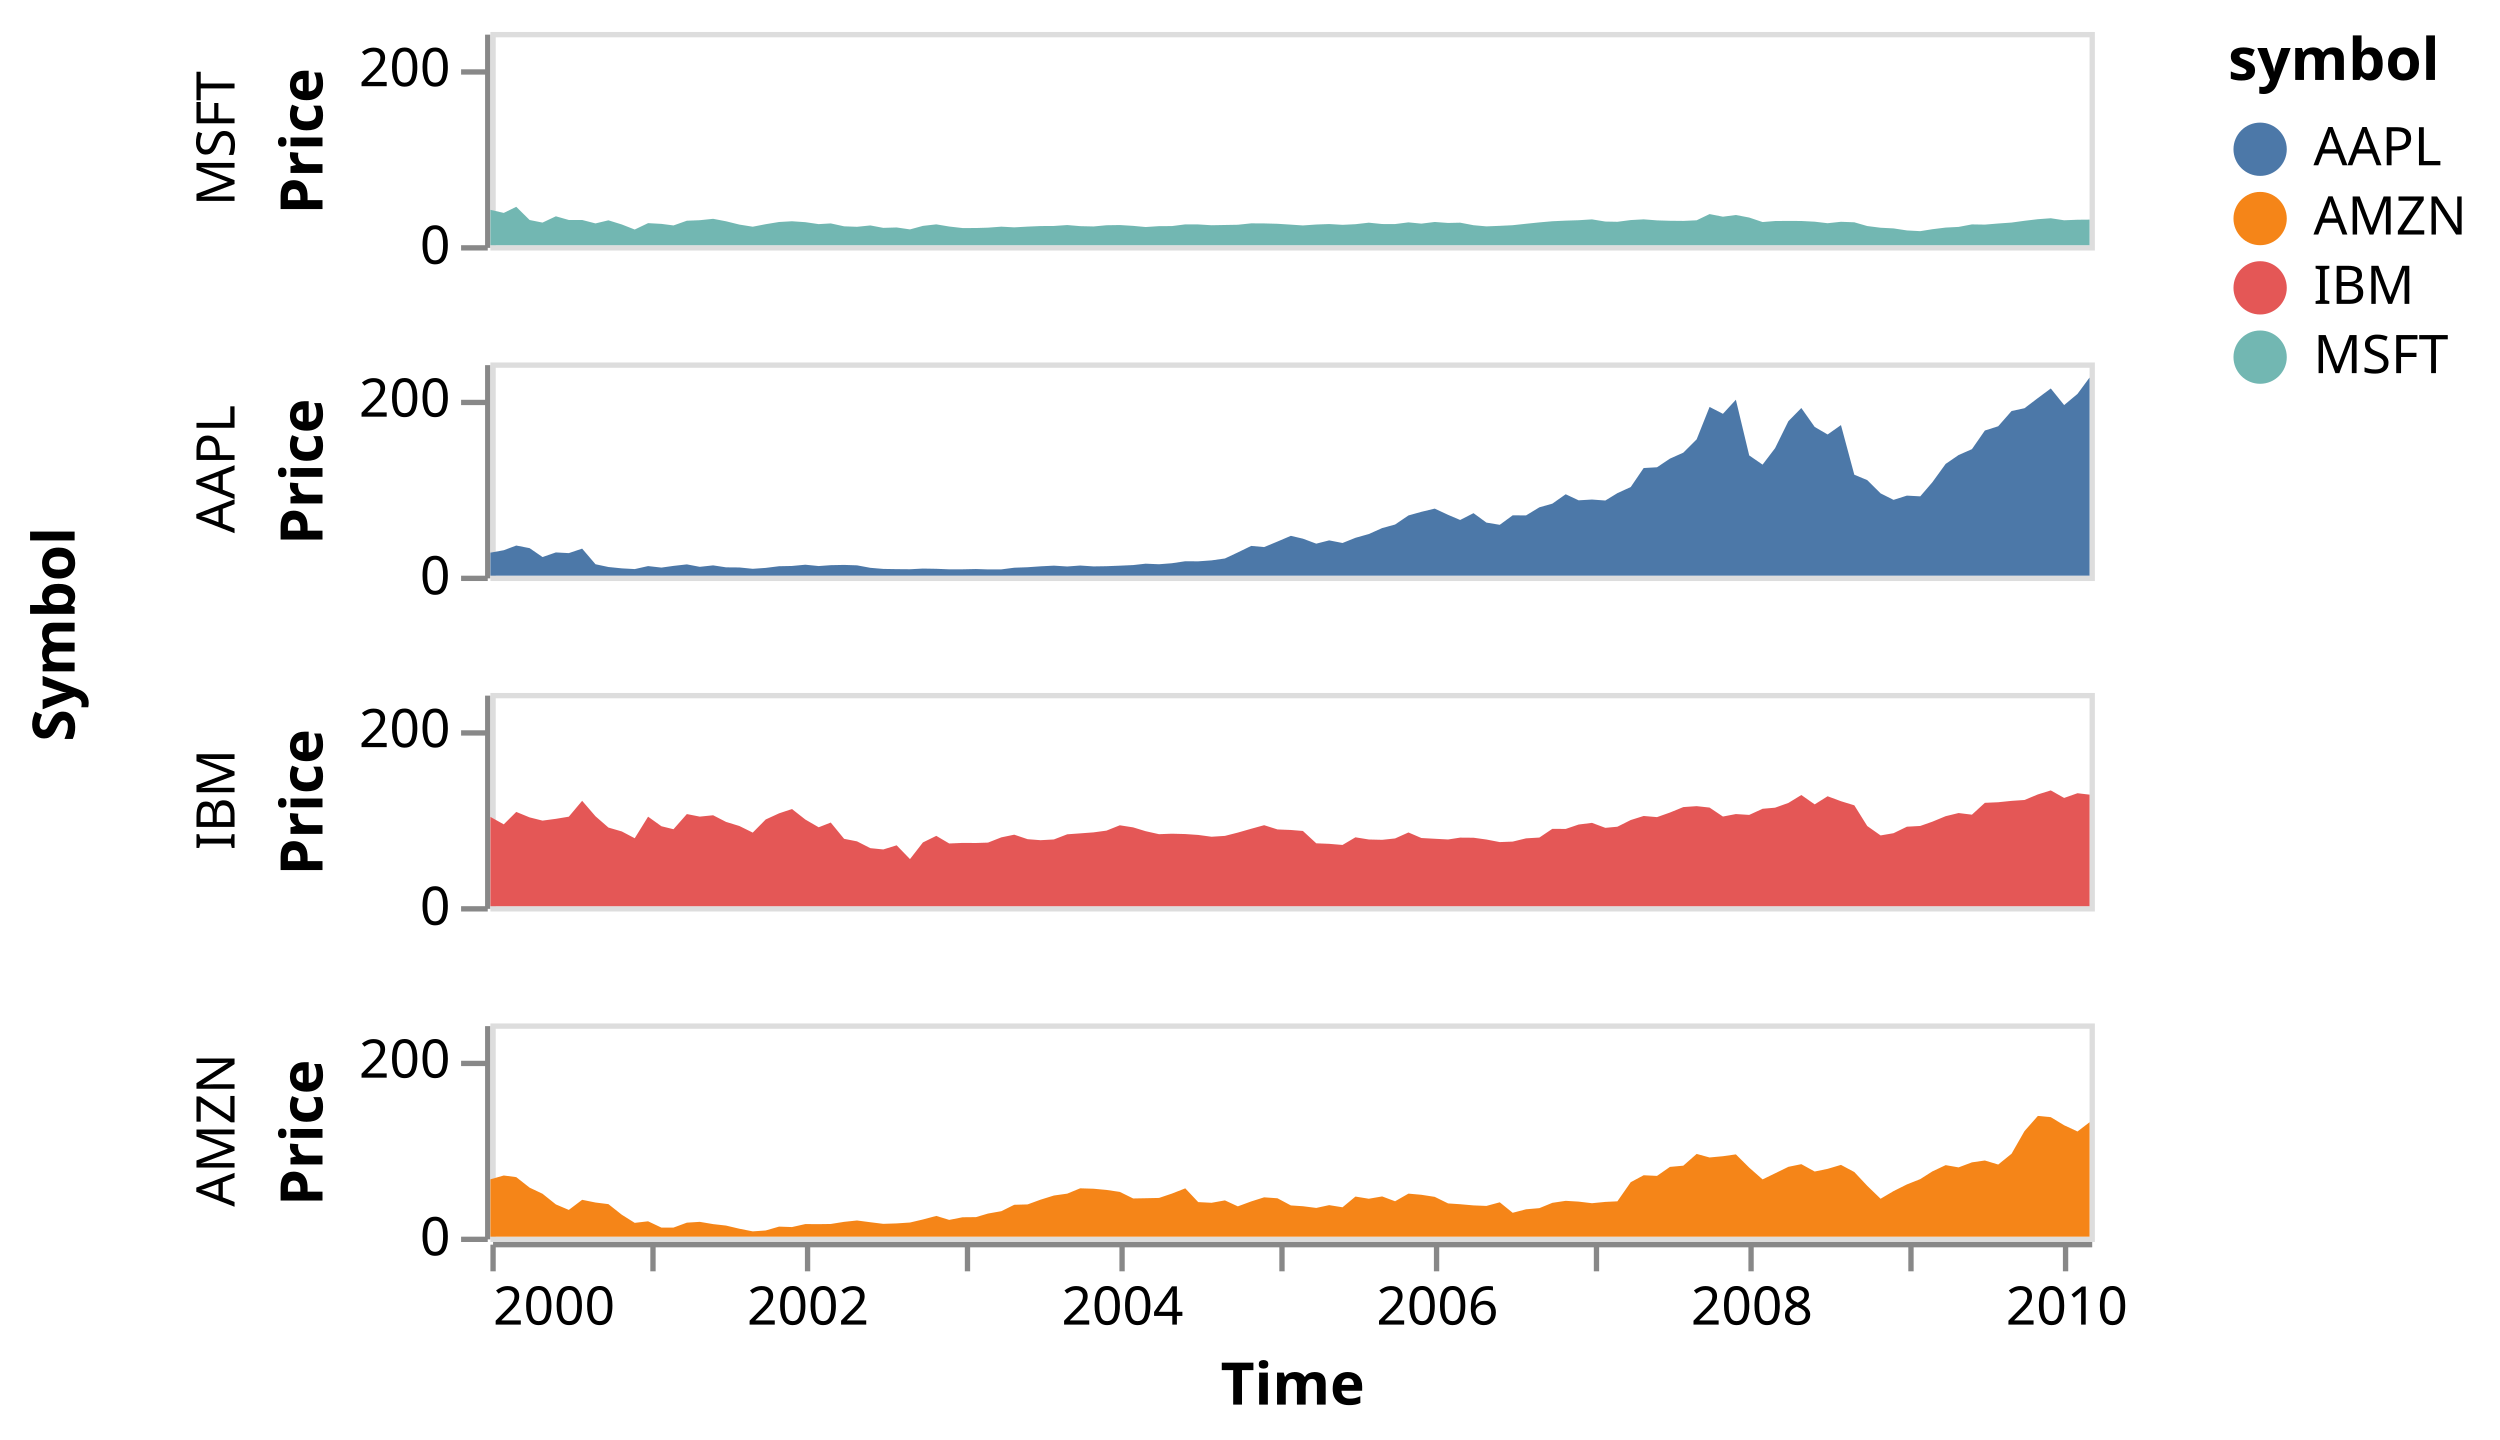
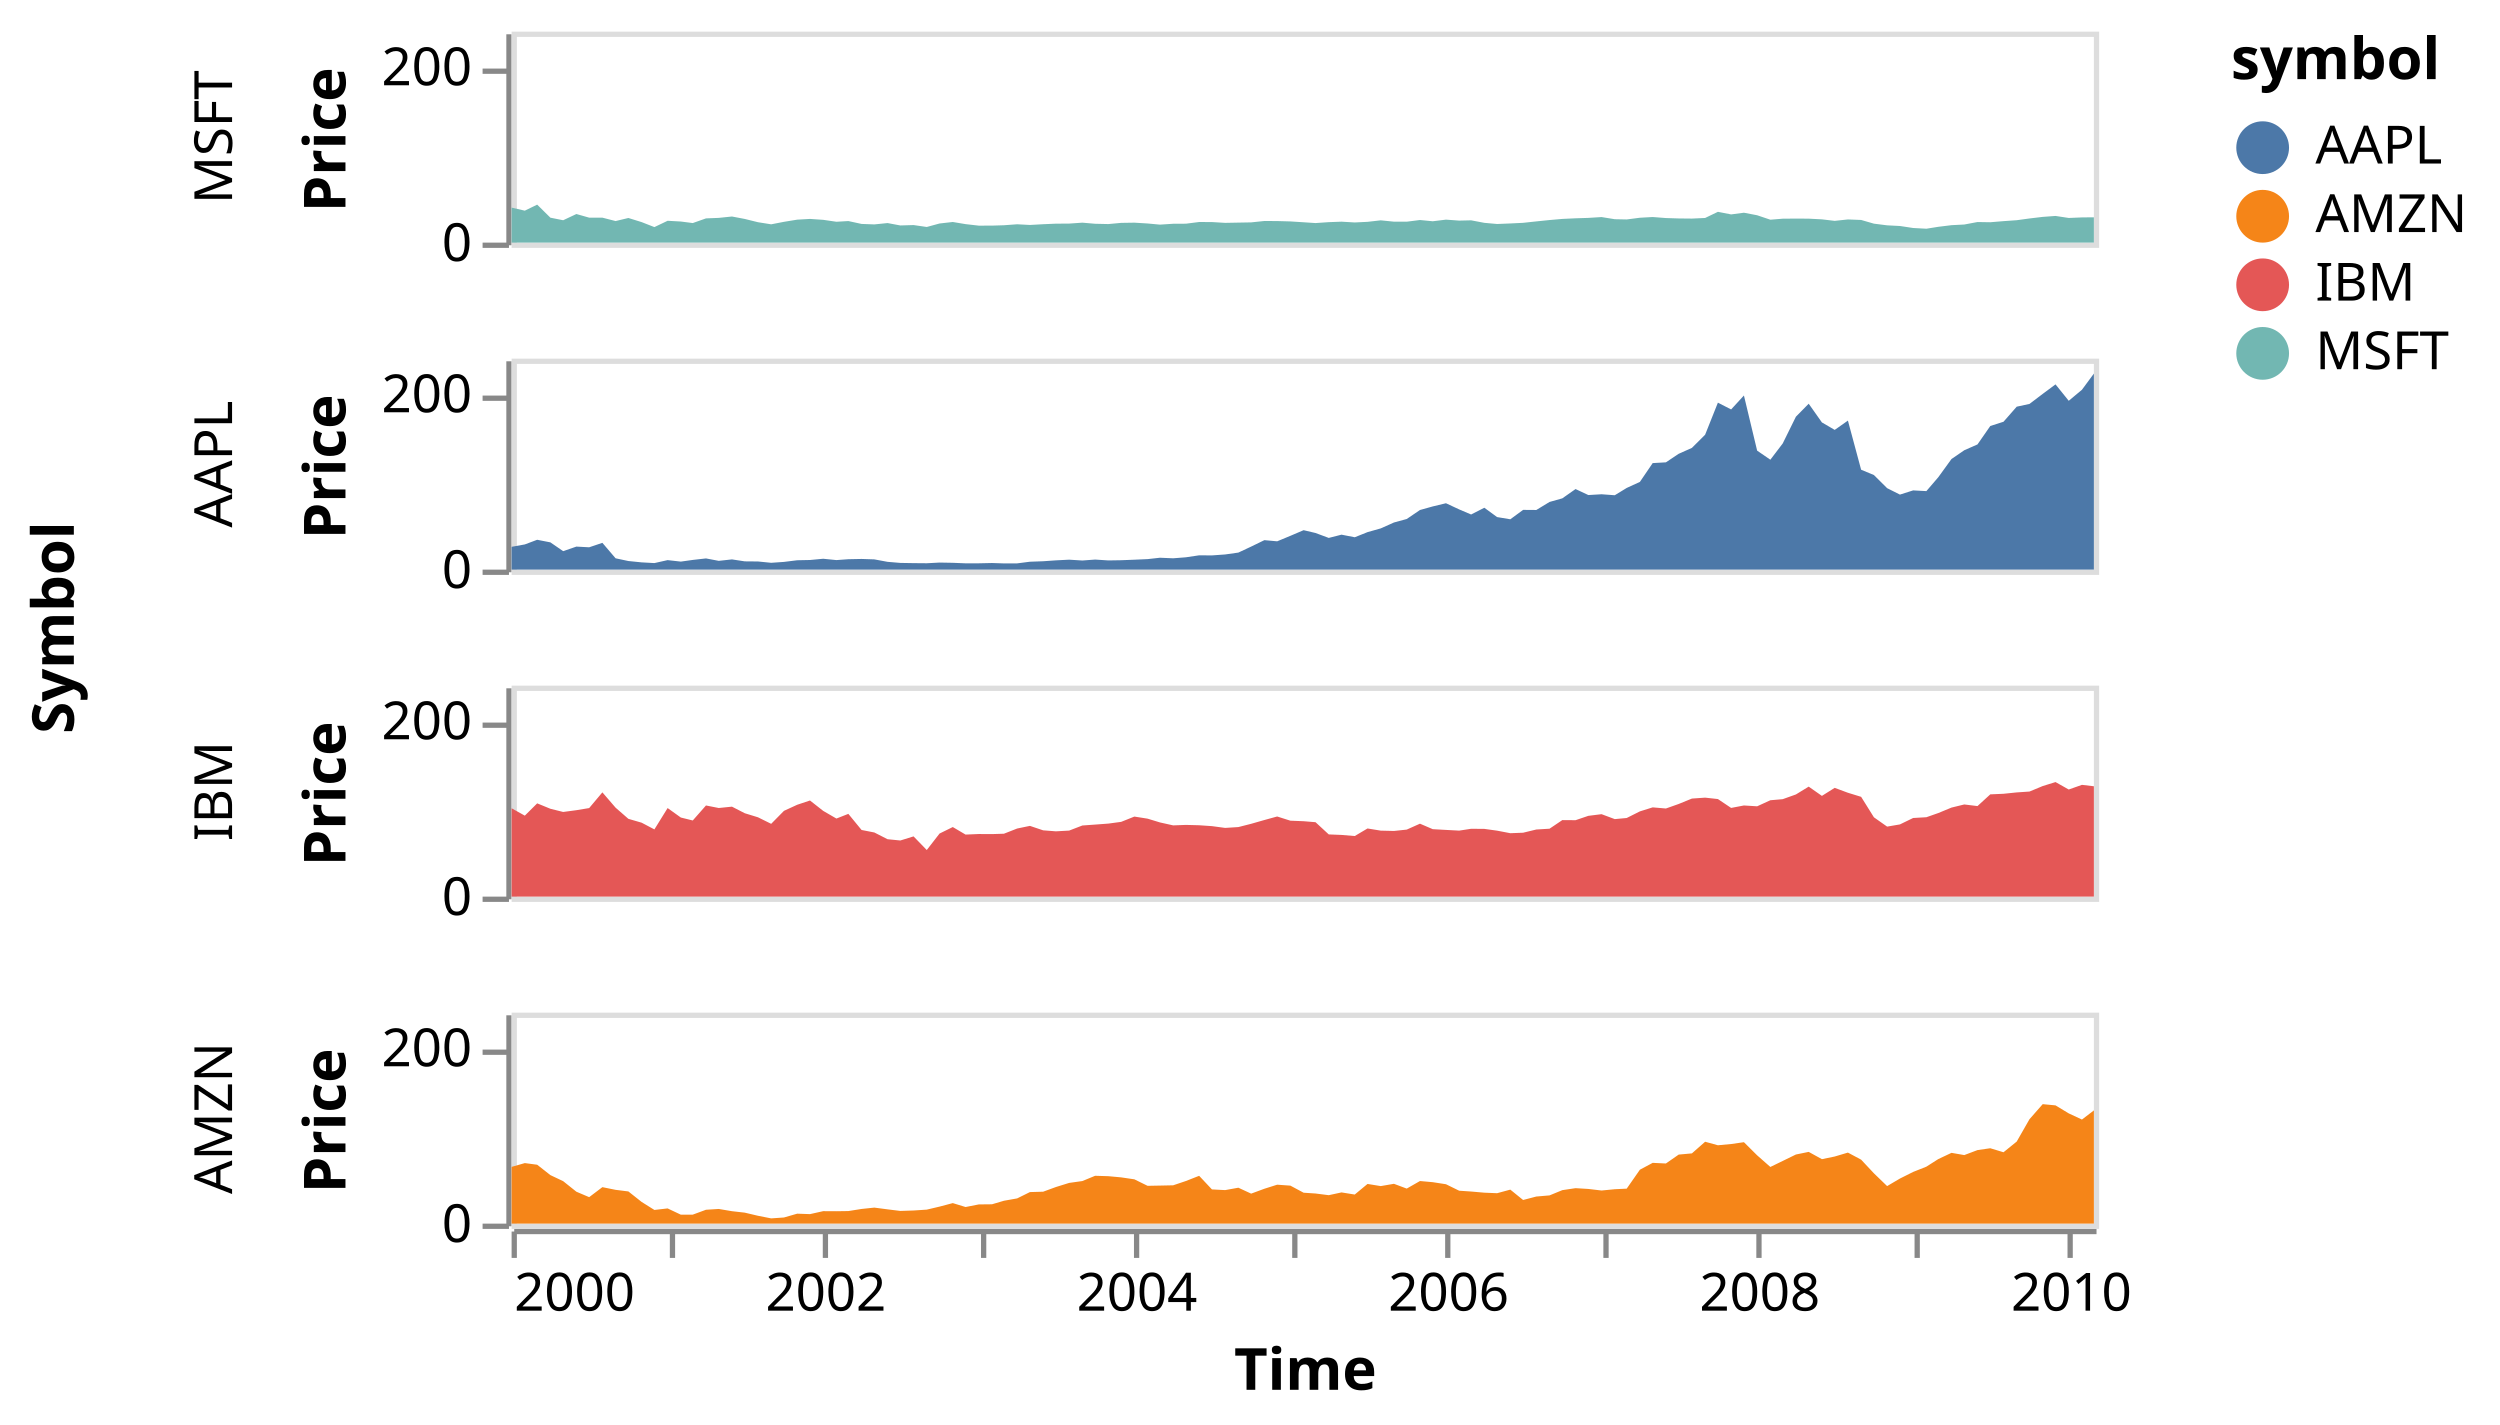
- <svg xmlns="http://www.w3.org/2000/svg" class="marks" width="469" height="270" viewBox="0 0 469 270" version="1.1">
-   <g transform="translate(92,6)">
+ <svg xmlns="http://www.w3.org/2000/svg" class="marks" width="474" height="270" viewBox="0 0 474 270" version="1.1">
+   <g transform="translate(97,6)">
    <g class="mark-group role-frame root">
      <g transform="translate(0,0)">
        <path class="background" d="M0,0h0v0h0Z" style="fill: none;" />
        <g>
          <g class="mark-group role-row-title row-title">
-             <g transform="translate(-66,113)">
+             <g transform="translate(-71,113)">
              <path class="background" d="M0,0h0v0h0Z" style="fill: none;" />
              <g>
                <g class="mark-text role-title" style="pointer-events: none;">
                  <text text-anchor="middle" transform="translate(-10,0) rotate(-90) translate(0,-2)" style="font-family: sans-serif; font-size: 11px; font-weight: bold; fill: #000; opacity: 1;">Symbol</text>
                </g>
              </g>
            </g>
          </g>
          <g class="mark-group role-row-header row_header">
            <g transform="translate(-1,0)">
              <path class="background" d="M0,0h0v40h0Z" style="fill: none;" />
              <g>
                <g class="mark-text role-title" style="pointer-events: none;">
-                   <text text-anchor="middle" transform="translate(-50,20) rotate(-90) translate(0,3)" style="font-family: sans-serif; font-size: 10px; fill: #000; opacity: 1;">MSFT</text>
+                   <text text-anchor="middle" transform="translate(-50,20) rotate(-90) translate(0,-2)" style="font-family: sans-serif; font-size: 10px; fill: #000; opacity: 1;">MSFT</text>
                </g>
                <g class="mark-group role-axis">
                  <g transform="translate(0.5,0.5)">
                    <path class="background" d="M0,0h0v0h0Z" style="pointer-events: none; fill: none;" />
                    <g>
                      <g class="mark-rule role-axis-tick" style="pointer-events: none;">
                        <line transform="translate(0,40)" x2="-5" y2="0" style="fill: none; stroke: #888; stroke-width: 1; opacity: 1;" />
                        <line transform="translate(0,7)" x2="-5" y2="0" style="fill: none; stroke: #888; stroke-width: 1; opacity: 1;" />
                      </g>
                      <g class="mark-text role-axis-label" style="pointer-events: none;">
                        <text text-anchor="end" transform="translate(-7,43)" style="font-family: sans-serif; font-size: 10px; fill: #000; opacity: 1;">0</text>
                        <text text-anchor="end" transform="translate(-7,9.666667)" style="font-family: sans-serif; font-size: 10px; fill: #000; opacity: 1;">200</text>
                      </g>
                      <g class="mark-rule role-axis-domain" style="pointer-events: none;">
                        <line transform="translate(0,40)" x2="0" y2="-40" style="fill: none; stroke: #888; stroke-width: 1; opacity: 1;" />
                      </g>
                      <g class="mark-text role-axis-title" style="pointer-events: none;">
                        <text text-anchor="middle" transform="translate(-29,20) rotate(-90) translate(0,-2)" style="font-family: sans-serif; font-size: 11px; font-weight: bold; fill: #000; opacity: 1;">Price</text>
                      </g>
                    </g>
                  </g>
                </g>
              </g>
            </g>
            <g transform="translate(-1,62)">
              <path class="background" d="M0,0h0v40h0Z" style="fill: none;" />
              <g>
                <g class="mark-text role-title" style="pointer-events: none;">
-                   <text text-anchor="middle" transform="translate(-50,20) rotate(-90) translate(0,3)" style="font-family: sans-serif; font-size: 10px; fill: #000; opacity: 1;">AAPL</text>
+                   <text text-anchor="middle" transform="translate(-50,20) rotate(-90) translate(0,-2)" style="font-family: sans-serif; font-size: 10px; fill: #000; opacity: 1;">AAPL</text>
                </g>
                <g class="mark-group role-axis">
                  <g transform="translate(0.5,0.5)">
                    <path class="background" d="M0,0h0v0h0Z" style="pointer-events: none; fill: none;" />
                    <g>
                      <g class="mark-rule role-axis-tick" style="pointer-events: none;">
                        <line transform="translate(0,40)" x2="-5" y2="0" style="fill: none; stroke: #888; stroke-width: 1; opacity: 1;" />
                        <line transform="translate(0,7)" x2="-5" y2="0" style="fill: none; stroke: #888; stroke-width: 1; opacity: 1;" />
                      </g>
                      <g class="mark-text role-axis-label" style="pointer-events: none;">
                        <text text-anchor="end" transform="translate(-7,43)" style="font-family: sans-serif; font-size: 10px; fill: #000; opacity: 1;">0</text>
                        <text text-anchor="end" transform="translate(-7,9.666667)" style="font-family: sans-serif; font-size: 10px; fill: #000; opacity: 1;">200</text>
                      </g>
                      <g class="mark-rule role-axis-domain" style="pointer-events: none;">
                        <line transform="translate(0,40)" x2="0" y2="-40" style="fill: none; stroke: #888; stroke-width: 1; opacity: 1;" />
                      </g>
                      <g class="mark-text role-axis-title" style="pointer-events: none;">
                        <text text-anchor="middle" transform="translate(-29,20) rotate(-90) translate(0,-2)" style="font-family: sans-serif; font-size: 11px; font-weight: bold; fill: #000; opacity: 1;">Price</text>
                      </g>
                    </g>
                  </g>
                </g>
              </g>
            </g>
            <g transform="translate(-1,124)">
              <path class="background" d="M0,0h0v40h0Z" style="fill: none;" />
              <g>
                <g class="mark-text role-title" style="pointer-events: none;">
-                   <text text-anchor="middle" transform="translate(-50,20) rotate(-90) translate(0,3)" style="font-family: sans-serif; font-size: 10px; fill: #000; opacity: 1;">IBM</text>
+                   <text text-anchor="middle" transform="translate(-50,20) rotate(-90) translate(0,-2)" style="font-family: sans-serif; font-size: 10px; fill: #000; opacity: 1;">IBM</text>
                </g>
                <g class="mark-group role-axis">
                  <g transform="translate(0.5,0.5)">
                    <path class="background" d="M0,0h0v0h0Z" style="pointer-events: none; fill: none;" />
                    <g>
                      <g class="mark-rule role-axis-tick" style="pointer-events: none;">
                        <line transform="translate(0,40)" x2="-5" y2="0" style="fill: none; stroke: #888; stroke-width: 1; opacity: 1;" />
                        <line transform="translate(0,7)" x2="-5" y2="0" style="fill: none; stroke: #888; stroke-width: 1; opacity: 1;" />
                      </g>
                      <g class="mark-text role-axis-label" style="pointer-events: none;">
                        <text text-anchor="end" transform="translate(-7,43)" style="font-family: sans-serif; font-size: 10px; fill: #000; opacity: 1;">0</text>
                        <text text-anchor="end" transform="translate(-7,9.666667)" style="font-family: sans-serif; font-size: 10px; fill: #000; opacity: 1;">200</text>
                      </g>
                      <g class="mark-rule role-axis-domain" style="pointer-events: none;">
                        <line transform="translate(0,40)" x2="0" y2="-40" style="fill: none; stroke: #888; stroke-width: 1; opacity: 1;" />
                      </g>
                      <g class="mark-text role-axis-title" style="pointer-events: none;">
                        <text text-anchor="middle" transform="translate(-29,20) rotate(-90) translate(0,-2)" style="font-family: sans-serif; font-size: 11px; font-weight: bold; fill: #000; opacity: 1;">Price</text>
                      </g>
                    </g>
                  </g>
                </g>
              </g>
            </g>
            <g transform="translate(-1,186)">
              <path class="background" d="M0,0h0v40h0Z" style="fill: none;" />
              <g>
                <g class="mark-text role-title" style="pointer-events: none;">
-                   <text text-anchor="middle" transform="translate(-50,20) rotate(-90) translate(0,3)" style="font-family: sans-serif; font-size: 10px; fill: #000; opacity: 1;">AMZN</text>
+                   <text text-anchor="middle" transform="translate(-50,20) rotate(-90) translate(0,-2)" style="font-family: sans-serif; font-size: 10px; fill: #000; opacity: 1;">AMZN</text>
                </g>
                <g class="mark-group role-axis">
                  <g transform="translate(0.5,0.5)">
                    <path class="background" d="M0,0h0v0h0Z" style="pointer-events: none; fill: none;" />
                    <g>
                      <g class="mark-rule role-axis-tick" style="pointer-events: none;">
                        <line transform="translate(0,40)" x2="-5" y2="0" style="fill: none; stroke: #888; stroke-width: 1; opacity: 1;" />
                        <line transform="translate(0,7)" x2="-5" y2="0" style="fill: none; stroke: #888; stroke-width: 1; opacity: 1;" />
                      </g>
                      <g class="mark-text role-axis-label" style="pointer-events: none;">
                        <text text-anchor="end" transform="translate(-7,43)" style="font-family: sans-serif; font-size: 10px; fill: #000; opacity: 1;">0</text>
                        <text text-anchor="end" transform="translate(-7,9.666667)" style="font-family: sans-serif; font-size: 10px; fill: #000; opacity: 1;">200</text>
                      </g>
                      <g class="mark-rule role-axis-domain" style="pointer-events: none;">
                        <line transform="translate(0,40)" x2="0" y2="-40" style="fill: none; stroke: #888; stroke-width: 1; opacity: 1;" />
                      </g>
                      <g class="mark-text role-axis-title" style="pointer-events: none;">
                        <text text-anchor="middle" transform="translate(-29,20) rotate(-90) translate(0,-2)" style="font-family: sans-serif; font-size: 11px; font-weight: bold; fill: #000; opacity: 1;">Price</text>
                      </g>
                    </g>
                  </g>
                </g>
              </g>
            </g>
          </g>
          <g class="mark-group role-column-footer column_footer">
            <g transform="translate(0,227)">
              <path class="background" d="M0,0h300v0h-300Z" style="fill: none;" />
              <g>
                <g class="mark-group role-axis">
                  <g transform="translate(0.5,0.5)">
                    <path class="background" d="M0,0h0v0h0Z" style="pointer-events: none; fill: none;" />
                    <g>
                      <g class="mark-rule role-axis-tick" style="pointer-events: none;">
                        <line transform="translate(0,0)" x2="0" y2="5" style="fill: none; stroke: #888; stroke-width: 1; opacity: 1;" />
                        <line transform="translate(30,0)" x2="0" y2="5" style="fill: none; stroke: #888; stroke-width: 1; opacity: 1;" />
                        <line transform="translate(59,0)" x2="0" y2="5" style="fill: none; stroke: #888; stroke-width: 1; opacity: 1;" />
                        <line transform="translate(89,0)" x2="0" y2="5" style="fill: none; stroke: #888; stroke-width: 1; opacity: 1;" />
                        <line transform="translate(118,0)" x2="0" y2="5" style="fill: none; stroke: #888; stroke-width: 1; opacity: 1;" />
                        <line transform="translate(148,0)" x2="0" y2="5" style="fill: none; stroke: #888; stroke-width: 1; opacity: 1;" />
                        <line transform="translate(177,0)" x2="0" y2="5" style="fill: none; stroke: #888; stroke-width: 1; opacity: 1;" />
                        <line transform="translate(207,0)" x2="0" y2="5" style="fill: none; stroke: #888; stroke-width: 1; opacity: 1;" />
                        <line transform="translate(236,0)" x2="0" y2="5" style="fill: none; stroke: #888; stroke-width: 1; opacity: 1;" />
                        <line transform="translate(266,0)" x2="0" y2="5" style="fill: none; stroke: #888; stroke-width: 1; opacity: 1;" />
                        <line transform="translate(295,0)" x2="0" y2="5" style="fill: none; stroke: #888; stroke-width: 1; opacity: 1;" />
                      </g>
                      <g class="mark-text role-axis-label" style="pointer-events: none;">
                        <text text-anchor="start" transform="translate(0,15)" style="font-family: sans-serif; font-size: 10px; fill: #000; opacity: 1;">2000</text>
                        <text text-anchor="middle" transform="translate(29.57974,15)" style="font-family: sans-serif; font-size: 10px; fill: #000; opacity: 0;">2001</text>
                        <text text-anchor="middle" transform="translate(59.07866,15)" style="font-family: sans-serif; font-size: 10px; fill: #000; opacity: 1;">2002</text>
                        <text text-anchor="middle" transform="translate(88.57759,15)" style="font-family: sans-serif; font-size: 10px; fill: #000; opacity: 0;">2003</text>
                        <text text-anchor="middle" transform="translate(118.0765,15)" style="font-family: sans-serif; font-size: 10px; fill: #000; opacity: 1;">2004</text>
                        <text text-anchor="middle" transform="translate(147.6562,15)" style="font-family: sans-serif; font-size: 10px; fill: #000; opacity: 0;">2005</text>
                        <text text-anchor="middle" transform="translate(177.1552,15)" style="font-family: sans-serif; font-size: 10px; fill: #000; opacity: 1;">2006</text>
                        <text text-anchor="middle" transform="translate(206.6541,15)" style="font-family: sans-serif; font-size: 10px; fill: #000; opacity: 0;">2007</text>
                        <text text-anchor="middle" transform="translate(236.153,15)" style="font-family: sans-serif; font-size: 10px; fill: #000; opacity: 1;">2008</text>
                        <text text-anchor="middle" transform="translate(265.7328,15)" style="font-family: sans-serif; font-size: 10px; fill: #000; opacity: 0;">2009</text>
                        <text text-anchor="middle" transform="translate(295.2317,15)" style="font-family: sans-serif; font-size: 10px; fill: #000; opacity: 1;">2010</text>
                      </g>
                      <g class="mark-rule role-axis-domain" style="pointer-events: none;">
                        <line transform="translate(0,0)" x2="300" y2="0" style="fill: none; stroke: #888; stroke-width: 1; opacity: 1;" />
                      </g>
                      <g class="mark-text role-axis-title" style="pointer-events: none;">
                        <text text-anchor="middle" transform="translate(150,30)" style="font-family: sans-serif; font-size: 11px; font-weight: bold; fill: #000; opacity: 1;">Time</text>
                      </g>
                    </g>
                  </g>
                </g>
              </g>
            </g>
          </g>
          <g class="mark-group role-scope cell">
            <g transform="translate(0,0)">
              <path class="background" d="M0.5,0.5h300v40h-300Z" style="fill: none; stroke: #ddd;" />
              <g>
                <g class="mark-group role-scope child_pathgroup">
                  <g transform="translate(0,0)">
                    <path class="background" d="M0,0h300v40h-300Z" style="fill: none;" />
                    <g>
                      <g class="mark-area role-mark child_marks">
                        <path d="M300,35.2L297.737,35.222L295.232,35.325L292.726,34.943L290.298,35.122L287.793,35.42L285.368,35.752L282.863,35.928L280.358,36.137L277.933,36.097L275.428,36.568L273.003,36.693L270.501,37.002L268.238,37.365L265.733,37.228L263.227,36.848L260.799,36.723L258.294,36.405L255.869,35.703L253.364,35.607L250.859,35.875L248.434,35.588L245.929,35.458L243.504,35.443L241.002,35.465L238.658,35.655L236.153,34.812L233.648,34.333L231.22,34.652L228.714,34.162L226.29,35.327L223.784,35.443L221.279,35.417L218.854,35.342L216.349,35.148L213.924,35.283L211.422,35.608L209.159,35.562L206.654,35.155L204.149,35.312L201.724,35.39L199.215,35.507L196.791,35.72L194.285,35.978L191.78,36.248L189.355,36.367L186.85,36.468L184.429,36.25L181.923,35.773L179.661,35.827L177.155,35.643L174.65,35.952L172.225,35.715L169.716,36.033L167.292,36.028L164.787,35.775L162.281,36.06L159.857,36.178L157.351,36.03L154.93,36.12L152.425,36.293L150.162,36.142L147.656,35.982L145.151,35.913L142.726,35.9L140.218,36.163L137.793,36.207L135.288,36.255L132.782,36.103L130.358,36.093L127.852,36.412L125.431,36.425L122.926,36.59L120.582,36.372L118.077,36.218L115.571,36.257L113.147,36.483L110.638,36.425L108.213,36.218L105.708,36.392L103.202,36.407L100.778,36.512L98.272,36.652L95.851,36.522L93.346,36.707L91.083,36.777L88.578,36.782L86.072,36.495L83.648,36.09L81.139,36.375L78.714,37.035L76.209,36.672L73.704,36.747L71.279,36.292L68.774,36.548L66.352,36.457L63.847,35.912L61.584,36.045L59.079,35.68L56.573,35.508L54.149,35.647L51.64,36.058L49.215,36.53L46.71,36.132L44.205,35.512L41.78,35.05L39.275,35.31L36.853,35.407L34.348,36.292L32.085,36L29.58,35.86L27.074,37.058L24.65,36.11L22.141,35.33L19.716,35.912L17.211,35.267L14.706,35.267L12.281,34.577L9.776,35.758L7.355,35.272L4.849,32.797L2.505,33.942L0,33.365L0,40L2.505,40L4.849,40L7.355,40L9.776,40L12.281,40L14.706,40L17.211,40L19.716,40L22.141,40L24.65,40L27.074,40L29.58,40L32.085,40L34.348,40L36.853,40L39.275,40L41.78,40L44.205,40L46.71,40L49.215,40L51.64,40L54.149,40L56.573,40L59.079,40L61.584,40L63.847,40L66.352,40L68.774,40L71.279,40L73.704,40L76.209,40L78.714,40L81.139,40L83.648,40L86.072,40L88.578,40L91.083,40L93.346,40L95.851,40L98.272,40L100.778,40L103.202,40L105.708,40L108.213,40L110.638,40L113.147,40L115.571,40L118.077,40L120.582,40L122.926,40L125.431,40L127.852,40L130.358,40L132.782,40L135.288,40L137.793,40L140.218,40L142.726,40L145.151,40L147.656,40L150.162,40L152.425,40L154.93,40L157.351,40L159.857,40L162.281,40L164.787,40L167.292,40L169.716,40L172.225,40L174.65,40L177.155,40L179.661,40L181.923,40L184.429,40L186.85,40L189.355,40L191.78,40L194.285,40L196.791,40L199.215,40L201.724,40L204.149,40L206.654,40L209.159,40L211.422,40L213.924,40L216.349,40L218.854,40L221.279,40L223.784,40L226.29,40L228.714,40L231.22,40L233.648,40L236.153,40L238.658,40L241.002,40L243.504,40L245.929,40L248.434,40L250.859,40L253.364,40L255.869,40L258.294,40L260.799,40L263.227,40L265.733,40L268.238,40L270.501,40L273.003,40L275.428,40L277.933,40L280.358,40L282.863,40L285.368,40L287.793,40L290.298,40L292.726,40L295.232,40L297.737,40L300,40Z" style="fill: #72b7b2;" />
                      </g>
                    </g>
                  </g>
                </g>
              </g>
            </g>
            <g transform="translate(0,62)">
              <path class="background" d="M0.5,0.5h300v40h-300Z" style="fill: none; stroke: #ddd;" />
              <g>
                <g class="mark-group role-scope child_pathgroup">
                  <g transform="translate(0,0)">
                    <path class="background" d="M0,0h300v40h-300Z" style="fill: none;" />
                    <g>
                      <g class="mark-area role-mark child_marks">
                        <path d="M300,2.83L297.737,5.897L295.232,7.99L292.726,4.878L290.298,6.682L287.793,8.583L285.368,9.108L282.863,11.965L280.358,12.768L277.933,16.262L275.428,17.365L273.003,19.028L270.501,22.48L268.238,25.115L265.733,24.978L263.227,25.775L260.799,24.555L258.294,22.068L255.869,21.057L253.364,11.745L250.859,13.508L248.434,12.093L245.929,8.542L243.504,11.008L241.002,16.083L238.658,19.163L236.153,17.44L233.648,6.987L231.22,9.63L228.714,8.342L226.29,14.422L223.784,16.92L221.279,18.04L218.854,19.66L216.349,19.802L213.924,23.367L211.422,24.515L209.159,25.898L206.654,25.712L204.149,25.86L201.724,24.723L199.215,26.487L196.791,27.17L194.285,28.692L191.78,28.673L189.355,30.455L186.85,30.038L184.429,28.268L181.923,29.547L179.661,28.585L177.155,27.415L174.65,28.018L172.225,28.697L169.716,30.402L167.292,31.065L164.787,32.185L162.281,32.892L159.857,33.865L157.351,33.373L154.93,33.99L152.425,33.055L150.162,32.523L147.656,33.592L145.151,34.633L142.726,34.412L140.218,35.633L137.793,36.77L135.288,37.125L132.782,37.305L130.358,37.288L127.852,37.662L125.431,37.852L122.926,37.747L120.582,38.007L118.077,38.12L115.571,38.218L113.147,38.258L110.638,38.093L108.213,38.273L105.708,38.115L103.202,38.243L100.778,38.412L98.272,38.503L95.851,38.815L93.346,38.822L91.083,38.748L88.578,38.803L86.072,38.807L83.648,38.708L81.139,38.662L78.714,38.792L76.209,38.77L73.704,38.728L71.279,38.523L68.774,38.058L66.352,37.977L63.847,38.027L61.584,38.192L59.079,37.94L56.573,38.175L54.149,38.225L51.64,38.537L49.215,38.707L46.71,38.455L44.205,38.433L41.78,38.063L39.275,38.337L36.853,37.877L34.348,38.162L32.085,38.48L29.58,38.198L27.074,38.76L24.65,38.625L22.141,38.37L19.716,37.853L17.211,34.922L14.706,35.765L12.281,35.635L9.776,36.5L7.355,34.832L4.849,34.342L2.505,35.223L0,35.677L0,40L2.505,40L4.849,40L7.355,40L9.776,40L12.281,40L14.706,40L17.211,40L19.716,40L22.141,40L24.65,40L27.074,40L29.58,40L32.085,40L34.348,40L36.853,40L39.275,40L41.78,40L44.205,40L46.71,40L49.215,40L51.64,40L54.149,40L56.573,40L59.079,40L61.584,40L63.847,40L66.352,40L68.774,40L71.279,40L73.704,40L76.209,40L78.714,40L81.139,40L83.648,40L86.072,40L88.578,40L91.083,40L93.346,40L95.851,40L98.272,40L100.778,40L103.202,40L105.708,40L108.213,40L110.638,40L113.147,40L115.571,40L118.077,40L120.582,40L122.926,40L125.431,40L127.852,40L130.358,40L132.782,40L135.288,40L137.793,40L140.218,40L142.726,40L145.151,40L147.656,40L150.162,40L152.425,40L154.93,40L157.351,40L159.857,40L162.281,40L164.787,40L167.292,40L169.716,40L172.225,40L174.65,40L177.155,40L179.661,40L181.923,40L184.429,40L186.85,40L189.355,40L191.78,40L194.285,40L196.791,40L199.215,40L201.724,40L204.149,40L206.654,40L209.159,40L211.422,40L213.924,40L216.349,40L218.854,40L221.279,40L223.784,40L226.29,40L228.714,40L231.22,40L233.648,40L236.153,40L238.658,40L241.002,40L243.504,40L245.929,40L248.434,40L250.859,40L253.364,40L255.869,40L258.294,40L260.799,40L263.227,40L265.733,40L268.238,40L270.501,40L273.003,40L275.428,40L277.933,40L280.358,40L282.863,40L285.368,40L287.793,40L290.298,40L292.726,40L295.232,40L297.737,40L300,40Z" style="fill: #4c78a8;" />
                      </g>
                    </g>
                  </g>
                </g>
              </g>
            </g>
            <g transform="translate(0,124)">
              <path class="background" d="M0.5,0.5h300v40h-300Z" style="fill: none; stroke: #ddd;" />
              <g>
                <g class="mark-group role-scope child_pathgroup">
                  <g transform="translate(0,0)">
                    <path class="background" d="M0,0h300v40h-300Z" style="fill: none;" />
                    <g>
                      <g class="mark-area role-mark child_marks">
                        <path d="M300,19.075L297.737,18.807L295.232,19.692L292.726,18.28L290.298,19.035L287.793,20.077L285.368,20.242L282.863,20.5L280.358,20.61L277.933,22.832L275.428,22.525L273.003,23.118L270.501,24.152L268.238,24.947L265.733,25.09L263.227,26.308L260.799,26.725L258.294,24.96L255.869,21.078L253.364,20.307L250.859,19.377L248.434,20.9L245.929,19.143L243.504,20.628L241.002,21.522L238.658,21.727L236.153,22.875L233.648,22.717L231.22,23.183L228.714,21.5L226.29,21.233L223.784,21.41L221.279,22.433L218.854,23.292L216.349,23.077L213.924,23.837L211.422,25.093L209.159,25.303L206.654,24.368L204.149,24.683L201.724,25.508L199.215,25.49L196.791,27.123L194.285,27.275L191.78,27.883L189.355,27.975L186.85,27.493L184.429,27.158L181.923,27.138L179.661,27.485L177.155,27.352L174.65,27.212L172.225,26.17L169.716,27.292L167.292,27.55L164.787,27.488L162.281,27.078L159.857,28.512L157.351,28.303L154.93,28.205L152.425,25.89L150.162,25.703L147.656,25.602L145.151,24.807L142.726,25.475L140.218,26.193L137.793,26.812L135.288,26.972L132.782,26.635L130.358,26.468L127.852,26.402L125.431,26.493L122.926,25.932L120.582,25.217L118.077,24.823L115.571,25.825L113.147,26.153L110.638,26.34L108.213,26.515L105.708,27.48L103.202,27.62L100.778,27.43L98.272,26.587L95.851,27.088L93.346,28.072L91.083,28.145L88.578,28.13L86.072,28.237L83.648,26.807L81.139,28.04L78.714,31.165L76.209,28.58L73.704,29.357L71.279,29.115L68.774,27.838L66.352,27.363L63.847,24.308L61.584,25.197L59.079,23.743L56.573,21.773L54.149,22.583L51.64,23.737L49.215,26.197L46.71,24.958L44.205,24.188L41.78,22.942L39.275,23.197L36.853,22.717L34.348,25.562L32.085,25.003L29.58,23.207L27.074,27.255L24.65,25.98L22.141,25.25L19.716,23.135L17.211,20.23L14.706,23.21L12.281,23.612L9.776,23.948L7.355,23.342L4.849,22.315L2.505,24.648L0,23.247L0,40L2.505,40L4.849,40L7.355,40L9.776,40L12.281,40L14.706,40L17.211,40L19.716,40L22.141,40L24.65,40L27.074,40L29.58,40L32.085,40L34.348,40L36.853,40L39.275,40L41.78,40L44.205,40L46.71,40L49.215,40L51.64,40L54.149,40L56.573,40L59.079,40L61.584,40L63.847,40L66.352,40L68.774,40L71.279,40L73.704,40L76.209,40L78.714,40L81.139,40L83.648,40L86.072,40L88.578,40L91.083,40L93.346,40L95.851,40L98.272,40L100.778,40L103.202,40L105.708,40L108.213,40L110.638,40L113.147,40L115.571,40L118.077,40L120.582,40L122.926,40L125.431,40L127.852,40L130.358,40L132.782,40L135.288,40L137.793,40L140.218,40L142.726,40L145.151,40L147.656,40L150.162,40L152.425,40L154.93,40L157.351,40L159.857,40L162.281,40L164.787,40L167.292,40L169.716,40L172.225,40L174.65,40L177.155,40L179.661,40L181.923,40L184.429,40L186.85,40L189.355,40L191.78,40L194.285,40L196.791,40L199.215,40L201.724,40L204.149,40L206.654,40L209.159,40L211.422,40L213.924,40L216.349,40L218.854,40L221.279,40L223.784,40L226.29,40L228.714,40L231.22,40L233.648,40L236.153,40L238.658,40L241.002,40L243.504,40L245.929,40L248.434,40L250.859,40L253.364,40L255.869,40L258.294,40L260.799,40L263.227,40L265.733,40L268.238,40L270.501,40L273.003,40L275.428,40L277.933,40L280.358,40L282.863,40L285.368,40L287.793,40L290.298,40L292.726,40L295.232,40L297.737,40L300,40Z" style="fill: #e45756;" />
                      </g>
                    </g>
                  </g>
                </g>
              </g>
            </g>
            <g transform="translate(0,186)">
              <path class="background" d="M0.5,0.5h300v40h-300Z" style="fill: none; stroke: #ddd;" />
              <g>
                <g class="mark-group role-scope child_pathgroup">
                  <g transform="translate(0,0)">
                    <path class="background" d="M0,0h300v40h-300Z" style="fill: none;" />
                    <g>
                      <g class="mark-area role-mark child_marks">
                        <path d="M300,18.53L297.737,20.267L295.232,19.098L292.726,17.58L290.298,17.348L287.793,20.198L285.368,24.44L282.863,26.468L280.358,25.707L277.933,26.057L275.428,27.002L273.003,26.58L270.501,27.76L268.238,29.202L265.733,30.197L263.227,31.453L260.799,32.883L258.294,30.46L255.869,27.873L253.364,26.532L250.859,27.277L248.434,27.778L245.929,26.397L243.504,26.895L241.002,28.117L238.658,29.255L236.153,27.05L233.648,24.56L231.22,24.907L228.714,25.142L226.29,24.475L223.784,26.682L221.279,26.91L218.854,28.598L216.349,28.477L213.924,29.778L211.422,33.368L209.159,33.477L206.654,33.722L204.149,33.423L201.724,33.277L199.215,33.652L196.791,34.647L194.285,34.862L191.78,35.518L189.355,33.553L186.85,34.232L184.429,34.132L181.923,33.912L179.661,33.76L177.155,32.53L174.65,32.142L172.225,31.923L169.716,33.357L167.292,32.45L164.787,32.883L162.281,32.475L159.857,34.485L157.351,34.082L154.93,34.607L152.425,34.288L150.162,34.137L147.656,32.797L145.151,32.618L142.726,33.387L140.218,34.312L137.793,33.19L135.288,33.643L132.782,33.513L130.358,30.933L127.852,31.917L125.431,32.733L122.926,32.787L120.582,32.832L118.077,31.6L115.571,31.23L113.147,31.005L110.638,30.928L108.213,31.928L105.708,32.28L103.202,33.06L100.778,33.947L98.272,34.018L95.851,35.218L93.346,35.662L91.083,36.332L88.578,36.358L86.072,36.852L83.648,36.108L81.139,36.773L78.714,37.345L76.209,37.51L73.704,37.592L71.279,37.292L68.774,36.962L66.352,37.218L63.847,37.617L61.584,37.65L59.079,37.635L56.573,38.197L54.149,38.113L51.64,38.837L49.215,39.005L46.71,38.51L44.205,37.918L41.78,37.642L39.275,37.218L36.853,37.37L34.348,38.295L32.085,38.302L29.58,37.115L27.074,37.407L24.65,35.885L22.141,33.897L19.716,33.593L17.211,33.083L14.706,34.98L12.281,33.948L9.776,31.948L7.355,30.802L4.849,28.833L2.505,28.522L0,29.24L0,40L2.505,40L4.849,40L7.355,40L9.776,40L12.281,40L14.706,40L17.211,40L19.716,40L22.141,40L24.65,40L27.074,40L29.58,40L32.085,40L34.348,40L36.853,40L39.275,40L41.78,40L44.205,40L46.71,40L49.215,40L51.64,40L54.149,40L56.573,40L59.079,40L61.584,40L63.847,40L66.352,40L68.774,40L71.279,40L73.704,40L76.209,40L78.714,40L81.139,40L83.648,40L86.072,40L88.578,40L91.083,40L93.346,40L95.851,40L98.272,40L100.778,40L103.202,40L105.708,40L108.213,40L110.638,40L113.147,40L115.571,40L118.077,40L120.582,40L122.926,40L125.431,40L127.852,40L130.358,40L132.782,40L135.288,40L137.793,40L140.218,40L142.726,40L145.151,40L147.656,40L150.162,40L152.425,40L154.93,40L157.351,40L159.857,40L162.281,40L164.787,40L167.292,40L169.716,40L172.225,40L174.65,40L177.155,40L179.661,40L181.923,40L184.429,40L186.85,40L189.355,40L191.78,40L194.285,40L196.791,40L199.215,40L201.724,40L204.149,40L206.654,40L209.159,40L211.422,40L213.924,40L216.349,40L218.854,40L221.279,40L223.784,40L226.29,40L228.714,40L231.22,40L233.648,40L236.153,40L238.658,40L241.002,40L243.504,40L245.929,40L248.434,40L250.859,40L253.364,40L255.869,40L258.294,40L260.799,40L263.227,40L265.733,40L268.238,40L270.501,40L273.003,40L275.428,40L277.933,40L280.358,40L282.863,40L285.368,40L287.793,40L290.298,40L292.726,40L295.232,40L297.737,40L300,40Z" style="fill: #f58518;" />
                      </g>
                    </g>
                  </g>
                </g>
              </g>
            </g>
          </g>
          <g class="mark-group role-legend">
            <g transform="translate(326,0)">
              <path class="background" d="M0,0h46v66h-46Z" style="pointer-events: none; fill: none;" />
              <g>
                <g class="mark-group role-legend-entry">
                  <g transform="translate(0,16)">
                    <path class="background" d="M0,0h0v0h0Z" style="pointer-events: none; fill: none;" />
                    <g>
                      <g class="mark-group role-scope">
                        <g transform="translate(0,0)">
                          <path class="background" d="M0,0h46v11h-46Z" style="pointer-events: none; fill: none; opacity: 1;" />
                          <g>
                            <g class="mark-symbol role-legend-symbol" style="pointer-events: none;">
                              <path transform="translate(6,6)" d="M5,0A5,5,0,1,1,-5,0A5,5,0,1,1,5,0" style="fill: #4c78a8; stroke-width: 1.5; opacity: 1;" />
                            </g>
                            <g class="mark-text role-legend-label" style="pointer-events: none;">
                              <text text-anchor="start" transform="translate(16,9)" style="font-family: sans-serif; font-size: 10px; fill: #000; opacity: 1;">AAPL</text>
                            </g>
                          </g>
                        </g>
                        <g transform="translate(0,13)">
                          <path class="background" d="M0,0h46v11h-46Z" style="pointer-events: none; fill: none; opacity: 1;" />
                          <g>
                            <g class="mark-symbol role-legend-symbol" style="pointer-events: none;">
                              <path transform="translate(6,6)" d="M5,0A5,5,0,1,1,-5,0A5,5,0,1,1,5,0" style="fill: #f58518; stroke-width: 1.5; opacity: 1;" />
                            </g>
                            <g class="mark-text role-legend-label" style="pointer-events: none;">
                              <text text-anchor="start" transform="translate(16,9)" style="font-family: sans-serif; font-size: 10px; fill: #000; opacity: 1;">AMZN</text>
                            </g>
                          </g>
                        </g>
                        <g transform="translate(0,26)">
                          <path class="background" d="M0,0h46v11h-46Z" style="pointer-events: none; fill: none; opacity: 1;" />
                          <g>
                            <g class="mark-symbol role-legend-symbol" style="pointer-events: none;">
                              <path transform="translate(6,6)" d="M5,0A5,5,0,1,1,-5,0A5,5,0,1,1,5,0" style="fill: #e45756; stroke-width: 1.5; opacity: 1;" />
                            </g>
                            <g class="mark-text role-legend-label" style="pointer-events: none;">
                              <text text-anchor="start" transform="translate(16,9)" style="font-family: sans-serif; font-size: 10px; fill: #000; opacity: 1;">IBM</text>
                            </g>
                          </g>
                        </g>
                        <g transform="translate(0,39)">
                          <path class="background" d="M0,0h46v11h-46Z" style="pointer-events: none; fill: none; opacity: 1;" />
                          <g>
                            <g class="mark-symbol role-legend-symbol" style="pointer-events: none;">
                              <path transform="translate(6,6)" d="M5,0A5,5,0,1,1,-5,0A5,5,0,1,1,5,0" style="fill: #72b7b2; stroke-width: 1.5; opacity: 1;" />
                            </g>
                            <g class="mark-text role-legend-label" style="pointer-events: none;">
                              <text text-anchor="start" transform="translate(16,9)" style="font-family: sans-serif; font-size: 10px; fill: #000; opacity: 1;">MSFT</text>
                            </g>
                          </g>
                        </g>
                      </g>
                    </g>
                  </g>
                </g>
                <g class="mark-text role-legend-title" style="pointer-events: none;">
                  <text text-anchor="start" transform="translate(0,9)" style="font-family: sans-serif; font-size: 11px; font-weight: bold; fill: #000; opacity: 1;">symbol</text>
                </g>
              </g>
            </g>
          </g>
        </g>
      </g>
    </g>
  </g>
</svg>
